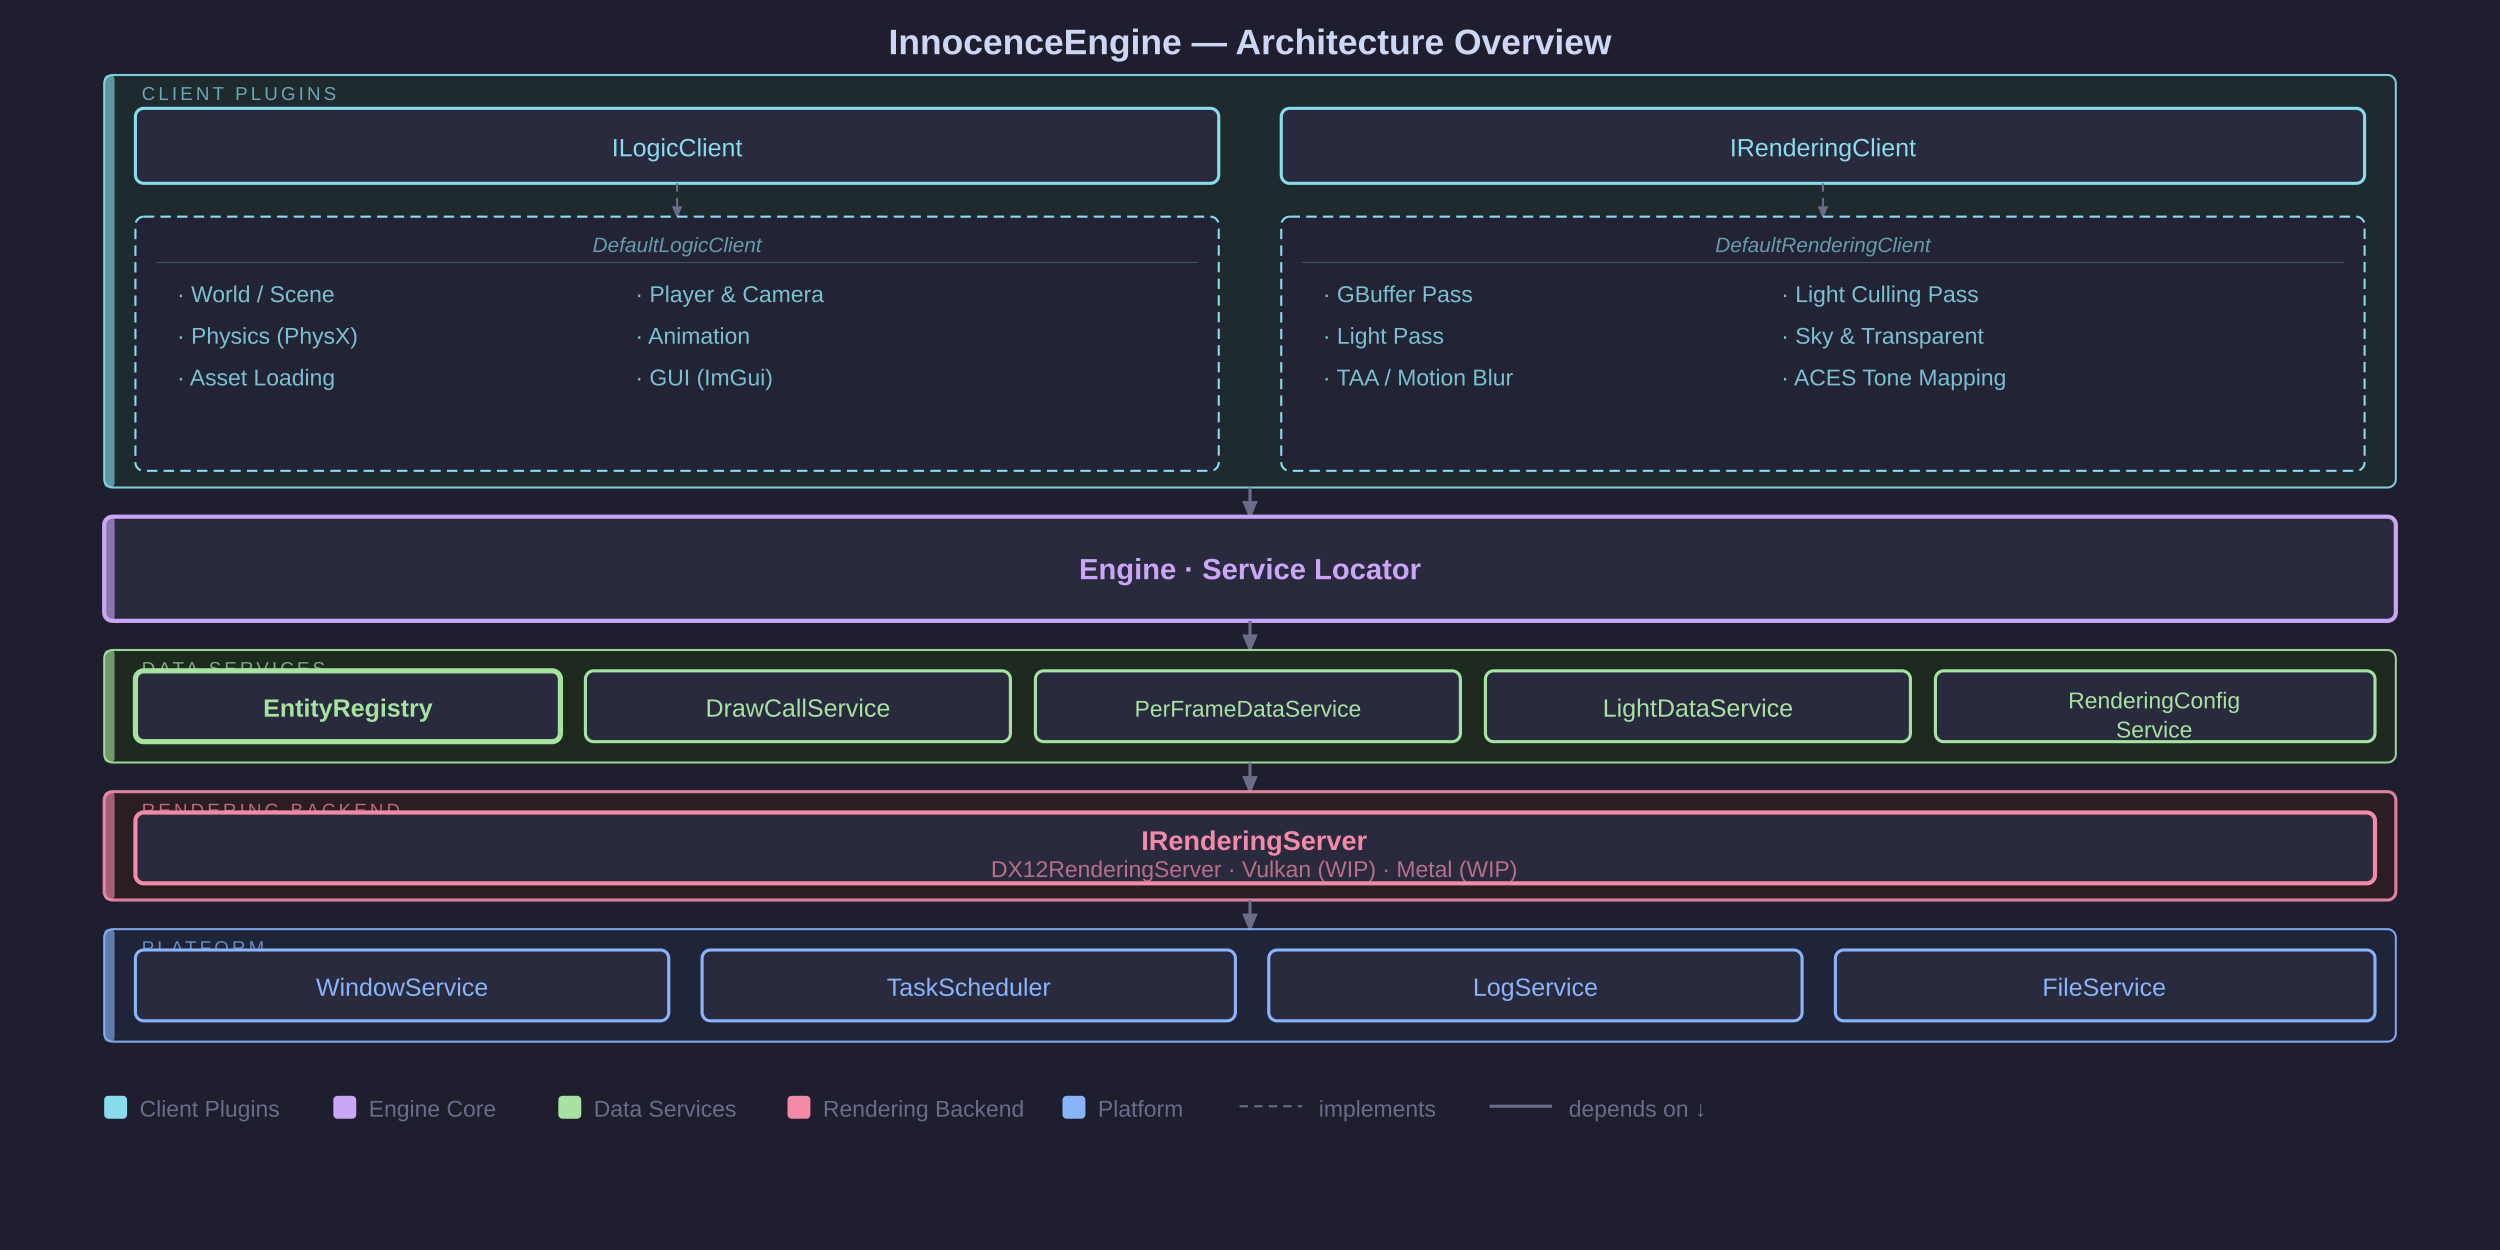
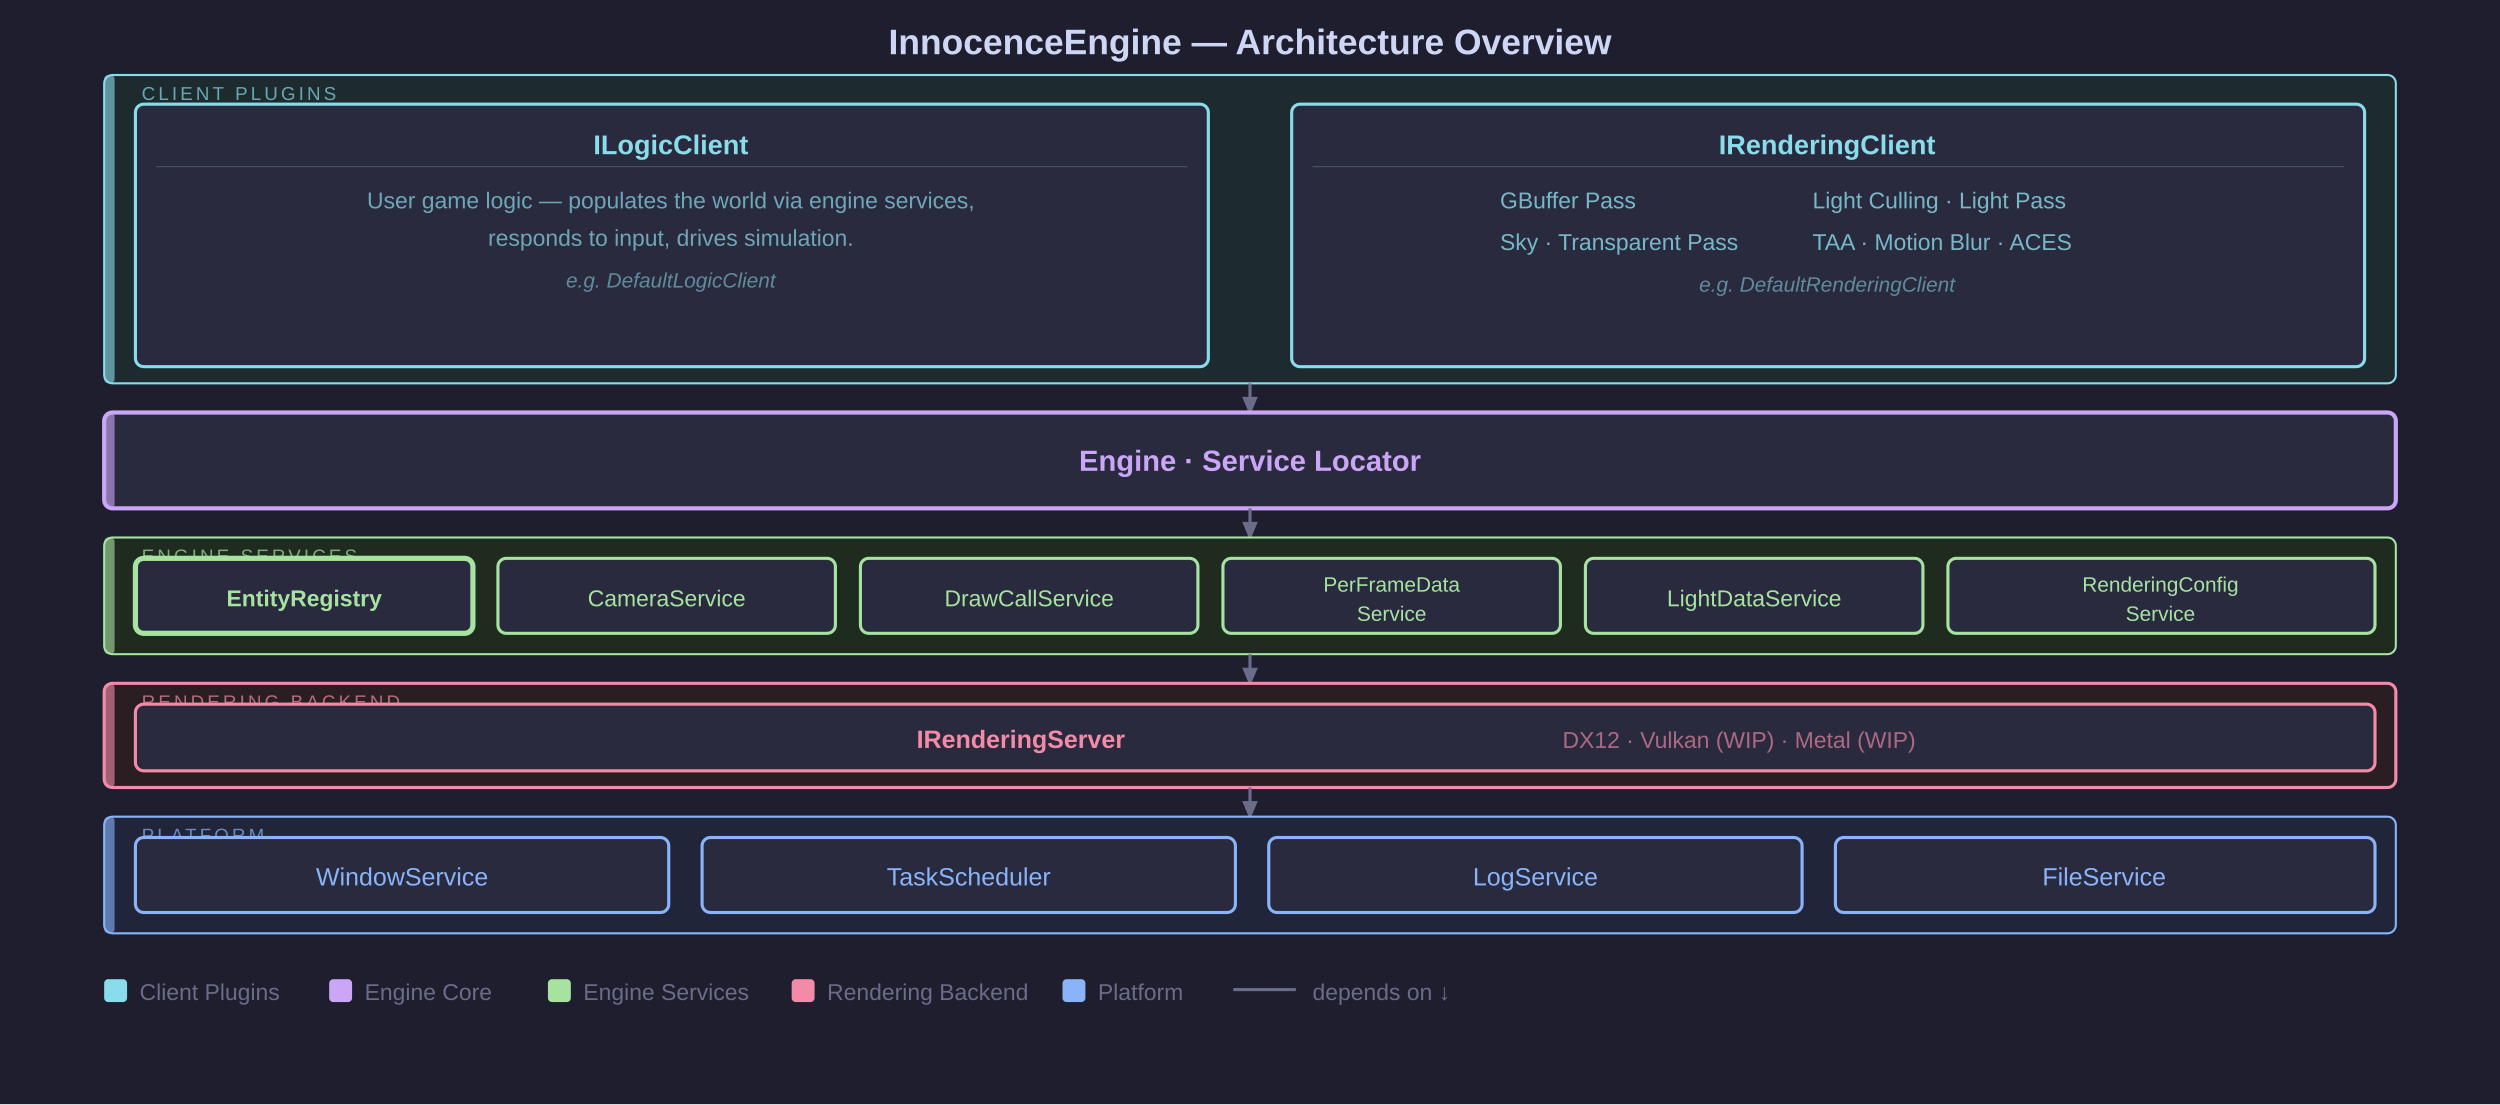
- <svg xmlns="http://www.w3.org/2000/svg" width="1200" height="600">
+ <svg xmlns="http://www.w3.org/2000/svg" width="1200" height="530">
  <defs>
    <marker id="arr" markerWidth="7" markerHeight="7" refX="5" refY="3" orient="auto">
      <path d="M0,0.5 L0,5.5 L6,3 z" fill="#6b6b8a" />
    </marker>
  </defs>
-   <rect width="1200" height="600" fill="#1e1e2e" />
+   <rect width="1200" height="530" fill="#1e1e2e" />
  <text x="600" y="26" text-anchor="middle" fill="#cdd6f4" font-family="'Segoe UI',Arial,sans-serif" font-size="17" font-weight="600">
    InnocenceEngine — Architecture Overview
  </text>
-   <rect x="50" y="36" width="1100" height="198" rx="4" fill="#1e2b2e" stroke="#89dceb" stroke-width="1" opacity="0.9" />
-   <rect x="50" y="36" width="5" height="198" rx="2" fill="#89dceb" opacity="0.6" />
+   <rect x="50" y="36" width="1100" height="148" rx="4" fill="#1e2b2e" stroke="#89dceb" stroke-width="1" />
+   <rect x="50" y="36" width="5" height="148" rx="2" fill="#89dceb" opacity="0.6" />
  <text x="68" y="48" fill="#89dceb" font-family="'Segoe UI',Arial,sans-serif" font-size="9" letter-spacing="1.5" opacity="0.7">CLIENT PLUGINS</text>
-   <rect x="65" y="52" width="520" height="36" rx="4" fill="#2a2a3e" stroke="#89dceb" stroke-width="1.5" />
-   <text x="325" y="75" text-anchor="middle" fill="#89dceb" font-family="'Segoe UI',Arial,sans-serif" font-size="12">ILogicClient</text>
-   <rect x="615" y="52" width="520" height="36" rx="4" fill="#2a2a3e" stroke="#89dceb" stroke-width="1.5" />
-   <text x="875" y="75" text-anchor="middle" fill="#89dceb" font-family="'Segoe UI',Arial,sans-serif" font-size="12">IRenderingClient</text>
-   <line x1="325" y1="88" x2="325" y2="104" stroke="#6b6b8a" stroke-width="1" stroke-dasharray="4,3" marker-end="url(#arr)" />
-   <line x1="875" y1="88" x2="875" y2="104" stroke="#6b6b8a" stroke-width="1" stroke-dasharray="4,3" marker-end="url(#arr)" />
-   <rect x="65" y="104" width="520" height="122" rx="4" fill="#232336" stroke="#89dceb" stroke-width="1" stroke-dasharray="5,3" />
-   <text x="325" y="121" text-anchor="middle" fill="#89dceb" opacity="0.65" font-family="'Segoe UI',Arial,sans-serif" font-size="10" font-style="italic">DefaultLogicClient</text>
-   <line x1="75" y1="126" x2="575" y2="126" stroke="#89dceb" stroke-width="0.5" opacity="0.25" />
-   <text x="85" y="145" fill="#89dceb" opacity="0.85" font-family="'Segoe UI',Arial,sans-serif" font-size="11">·  World / Scene</text>
-   <text x="305" y="145" fill="#89dceb" opacity="0.85" font-family="'Segoe UI',Arial,sans-serif" font-size="11">·  Player &amp; Camera</text>
-   <text x="85" y="165" fill="#89dceb" opacity="0.85" font-family="'Segoe UI',Arial,sans-serif" font-size="11">·  Physics (PhysX)</text>
-   <text x="305" y="165" fill="#89dceb" opacity="0.85" font-family="'Segoe UI',Arial,sans-serif" font-size="11">·  Animation</text>
-   <text x="85" y="185" fill="#89dceb" opacity="0.85" font-family="'Segoe UI',Arial,sans-serif" font-size="11">·  Asset Loading</text>
-   <text x="305" y="185" fill="#89dceb" opacity="0.85" font-family="'Segoe UI',Arial,sans-serif" font-size="11">·  GUI (ImGui)</text>
-   <rect x="615" y="104" width="520" height="122" rx="4" fill="#232336" stroke="#89dceb" stroke-width="1" stroke-dasharray="5,3" />
-   <text x="875" y="121" text-anchor="middle" fill="#89dceb" opacity="0.65" font-family="'Segoe UI',Arial,sans-serif" font-size="10" font-style="italic">DefaultRenderingClient</text>
-   <line x1="625" y1="126" x2="1125" y2="126" stroke="#89dceb" stroke-width="0.5" opacity="0.25" />
-   <text x="635" y="145" fill="#89dceb" opacity="0.85" font-family="'Segoe UI',Arial,sans-serif" font-size="11">·  GBuffer Pass</text>
-   <text x="855" y="145" fill="#89dceb" opacity="0.85" font-family="'Segoe UI',Arial,sans-serif" font-size="11">·  Light Culling Pass</text>
-   <text x="635" y="165" fill="#89dceb" opacity="0.85" font-family="'Segoe UI',Arial,sans-serif" font-size="11">·  Light Pass</text>
-   <text x="855" y="165" fill="#89dceb" opacity="0.85" font-family="'Segoe UI',Arial,sans-serif" font-size="11">·  Sky &amp; Transparent</text>
-   <text x="635" y="185" fill="#89dceb" opacity="0.85" font-family="'Segoe UI',Arial,sans-serif" font-size="11">·  TAA / Motion Blur</text>
-   <text x="855" y="185" fill="#89dceb" opacity="0.85" font-family="'Segoe UI',Arial,sans-serif" font-size="11">·  ACES Tone Mapping</text>
-   <line x1="600" y1="234" x2="600" y2="248" stroke="#6b6b8a" stroke-width="1.5" marker-end="url(#arr)" />
-   <rect x="50" y="248" width="1100" height="50" rx="4" fill="#2a2a3e" stroke="#cba6f7" stroke-width="2" />
-   <rect x="50" y="248" width="5" height="50" rx="2" fill="#cba6f7" opacity="0.6" />
-   <text x="600" y="278" text-anchor="middle" fill="#cba6f7" font-family="'Segoe UI',Arial,sans-serif" font-size="14" font-weight="700">
+   <rect x="65" y="50" width="515" height="126" rx="4" fill="#2a2a3e" stroke="#89dceb" stroke-width="1.5" />
+   <text x="322" y="74" text-anchor="middle" fill="#89dceb" font-family="'Segoe UI',Arial,sans-serif" font-size="13" font-weight="600">ILogicClient</text>
+   <line x1="75" y1="80" x2="570" y2="80" stroke="#89dceb" stroke-width="0.5" opacity="0.25" />
+   <text x="322" y="100" text-anchor="middle" fill="#89dceb" opacity="0.7" font-family="'Segoe UI',Arial,sans-serif" font-size="11">User game logic — populates the world via engine services,</text>
+   <text x="322" y="118" text-anchor="middle" fill="#89dceb" opacity="0.7" font-family="'Segoe UI',Arial,sans-serif" font-size="11">responds to input, drives simulation.</text>
+   <text x="322" y="138" text-anchor="middle" fill="#89dceb" opacity="0.55" font-family="'Segoe UI',Arial,sans-serif" font-size="10" font-style="italic">e.g. DefaultLogicClient</text>
+   <rect x="620" y="50" width="515" height="126" rx="4" fill="#2a2a3e" stroke="#89dceb" stroke-width="1.5" />
+   <text x="877" y="74" text-anchor="middle" fill="#89dceb" font-family="'Segoe UI',Arial,sans-serif" font-size="13" font-weight="600">IRenderingClient</text>
+   <line x1="630" y1="80" x2="1125" y2="80" stroke="#89dceb" stroke-width="0.5" opacity="0.25" />
+   <text x="720" y="100" fill="#89dceb" opacity="0.8" font-family="'Segoe UI',Arial,sans-serif" font-size="11">GBuffer Pass</text>
+   <text x="870" y="100" fill="#89dceb" opacity="0.8" font-family="'Segoe UI',Arial,sans-serif" font-size="11">Light Culling  ·  Light Pass</text>
+   <text x="720" y="120" fill="#89dceb" opacity="0.8" font-family="'Segoe UI',Arial,sans-serif" font-size="11">Sky  ·  Transparent Pass</text>
+   <text x="870" y="120" fill="#89dceb" opacity="0.8" font-family="'Segoe UI',Arial,sans-serif" font-size="11">TAA  ·  Motion Blur  ·  ACES</text>
+   <text x="877" y="140" text-anchor="middle" fill="#89dceb" opacity="0.55" font-family="'Segoe UI',Arial,sans-serif" font-size="10" font-style="italic">e.g. DefaultRenderingClient</text>
+   <line x1="600" y1="184" x2="600" y2="198" stroke="#6b6b8a" stroke-width="1.5" marker-end="url(#arr)" />
+   <rect x="50" y="198" width="1100" height="46" rx="4" fill="#2a2a3e" stroke="#cba6f7" stroke-width="2" />
+   <rect x="50" y="198" width="5" height="46" rx="2" fill="#cba6f7" opacity="0.6" />
+   <text x="600" y="226" text-anchor="middle" fill="#cba6f7" font-family="'Segoe UI',Arial,sans-serif" font-size="14" font-weight="700">
    Engine  ·  Service Locator
  </text>
-   <line x1="600" y1="298" x2="600" y2="312" stroke="#6b6b8a" stroke-width="1.5" marker-end="url(#arr)" />
-   <rect x="50" y="312" width="1100" height="54" rx="4" fill="#1e2b1e" stroke="#a6e3a1" stroke-width="1" opacity="0.9" />
-   <rect x="50" y="312" width="5" height="54" rx="2" fill="#a6e3a1" opacity="0.6" />
-   <text x="68" y="324" fill="#a6e3a1" font-family="'Segoe UI',Arial,sans-serif" font-size="9" letter-spacing="1.5" opacity="0.7">DATA SERVICES</text>
-   <rect x="65" y="322" width="204" height="34" rx="4" fill="#2a2a3e" stroke="#a6e3a1" stroke-width="2.5" />
-   <text x="167" y="344" text-anchor="middle" fill="#a6e3a1" font-family="'Segoe UI',Arial,sans-serif" font-size="12" font-weight="700">EntityRegistry</text>
-   <rect x="281" y="322" width="204" height="34" rx="4" fill="#2a2a3e" stroke="#a6e3a1" stroke-width="1.5" />
-   <text x="383" y="344" text-anchor="middle" fill="#a6e3a1" font-family="'Segoe UI',Arial,sans-serif" font-size="12">DrawCallService</text>
-   <rect x="497" y="322" width="204" height="34" rx="4" fill="#2a2a3e" stroke="#a6e3a1" stroke-width="1.5" />
-   <text x="599" y="344" text-anchor="middle" fill="#a6e3a1" font-family="'Segoe UI',Arial,sans-serif" font-size="11">PerFrameDataService</text>
-   <rect x="713" y="322" width="204" height="34" rx="4" fill="#2a2a3e" stroke="#a6e3a1" stroke-width="1.5" />
-   <text x="815" y="344" text-anchor="middle" fill="#a6e3a1" font-family="'Segoe UI',Arial,sans-serif" font-size="12">LightDataService</text>
-   <rect x="929" y="322" width="211" height="34" rx="4" fill="#2a2a3e" stroke="#a6e3a1" stroke-width="1.5" />
-   <text x="1034" y="340" text-anchor="middle" fill="#a6e3a1" font-family="'Segoe UI',Arial,sans-serif" font-size="11">RenderingConfig</text>
-   <text x="1034" y="354" text-anchor="middle" fill="#a6e3a1" font-family="'Segoe UI',Arial,sans-serif" font-size="11">Service</text>
-   <line x1="600" y1="366" x2="600" y2="380" stroke="#6b6b8a" stroke-width="1.5" marker-end="url(#arr)" />
-   <rect x="50" y="380" width="1100" height="52" rx="4" fill="#2b1e22" stroke="#f38ba8" stroke-width="1.5" opacity="0.9" />
-   <rect x="50" y="380" width="5" height="52" rx="2" fill="#f38ba8" opacity="0.6" />
-   <text x="68" y="392" fill="#f38ba8" font-family="'Segoe UI',Arial,sans-serif" font-size="9" letter-spacing="1.5" opacity="0.7">RENDERING BACKEND</text>
-   <rect x="65" y="390" width="1075" height="34" rx="4" fill="#2a2a3e" stroke="#f38ba8" stroke-width="2" />
-   <text x="602" y="408" text-anchor="middle" fill="#f38ba8" font-family="'Segoe UI',Arial,sans-serif" font-size="13" font-weight="700">IRenderingServer</text>
-   <text x="602" y="421" text-anchor="middle" fill="#f38ba8" opacity="0.7" font-family="'Segoe UI',Arial,sans-serif" font-size="11">DX12RenderingServer  ·  Vulkan (WIP)  ·  Metal (WIP)</text>
-   <line x1="600" y1="432" x2="600" y2="446" stroke="#6b6b8a" stroke-width="1.5" marker-end="url(#arr)" />
-   <rect x="50" y="446" width="1100" height="54" rx="4" fill="#20253a" stroke="#89b4fa" stroke-width="1" opacity="0.9" />
-   <rect x="50" y="446" width="5" height="54" rx="2" fill="#89b4fa" opacity="0.6" />
-   <text x="68" y="458" fill="#89b4fa" font-family="'Segoe UI',Arial,sans-serif" font-size="9" letter-spacing="1.5" opacity="0.7">PLATFORM</text>
-   <rect x="65" y="456" width="256" height="34" rx="4" fill="#2a2a3e" stroke="#89b4fa" stroke-width="1.5" />
-   <text x="193" y="478" text-anchor="middle" fill="#89b4fa" font-family="'Segoe UI',Arial,sans-serif" font-size="12">WindowService</text>
-   <rect x="337" y="456" width="256" height="34" rx="4" fill="#2a2a3e" stroke="#89b4fa" stroke-width="1.5" />
-   <text x="465" y="478" text-anchor="middle" fill="#89b4fa" font-family="'Segoe UI',Arial,sans-serif" font-size="12">TaskScheduler</text>
-   <rect x="609" y="456" width="256" height="34" rx="4" fill="#2a2a3e" stroke="#89b4fa" stroke-width="1.5" />
-   <text x="737" y="478" text-anchor="middle" fill="#89b4fa" font-family="'Segoe UI',Arial,sans-serif" font-size="12">LogService</text>
-   <rect x="881" y="456" width="259" height="34" rx="4" fill="#2a2a3e" stroke="#89b4fa" stroke-width="1.5" />
-   <text x="1010" y="478" text-anchor="middle" fill="#89b4fa" font-family="'Segoe UI',Arial,sans-serif" font-size="12">FileService</text>
-   <rect x="50" y="526" width="11" height="11" rx="2" fill="#89dceb" />
-   <text x="67" y="536" fill="#6b6b8a" font-family="'Segoe UI',Arial,sans-serif" font-size="11">Client Plugins</text>
-   <rect x="160" y="526" width="11" height="11" rx="2" fill="#cba6f7" />
-   <text x="177" y="536" fill="#6b6b8a" font-family="'Segoe UI',Arial,sans-serif" font-size="11">Engine Core</text>
-   <rect x="268" y="526" width="11" height="11" rx="2" fill="#a6e3a1" />
-   <text x="285" y="536" fill="#6b6b8a" font-family="'Segoe UI',Arial,sans-serif" font-size="11">Data Services</text>
-   <rect x="378" y="526" width="11" height="11" rx="2" fill="#f38ba8" />
-   <text x="395" y="536" fill="#6b6b8a" font-family="'Segoe UI',Arial,sans-serif" font-size="11">Rendering Backend</text>
-   <rect x="510" y="526" width="11" height="11" rx="2" fill="#89b4fa" />
-   <text x="527" y="536" fill="#6b6b8a" font-family="'Segoe UI',Arial,sans-serif" font-size="11">Platform</text>
-   <line x1="595" y1="531" x2="625" y2="531" stroke="#6b6b8a" stroke-width="1" stroke-dasharray="4,3" />
-   <text x="633" y="536" fill="#6b6b8a" font-family="'Segoe UI',Arial,sans-serif" font-size="11">implements</text>
-   <line x1="715" y1="531" x2="745" y2="531" stroke="#6b6b8a" stroke-width="1.5" />
-   <text x="753" y="536" fill="#6b6b8a" font-family="'Segoe UI',Arial,sans-serif" font-size="11">depends on ↓</text>
+   <line x1="600" y1="244" x2="600" y2="258" stroke="#6b6b8a" stroke-width="1.5" marker-end="url(#arr)" />
+   <rect x="50" y="258" width="1100" height="56" rx="4" fill="#1e2b1e" stroke="#a6e3a1" stroke-width="1" />
+   <rect x="50" y="258" width="5" height="56" rx="2" fill="#a6e3a1" opacity="0.6" />
+   <text x="68" y="270" fill="#a6e3a1" font-family="'Segoe UI',Arial,sans-serif" font-size="9" letter-spacing="1.5" opacity="0.7">ENGINE SERVICES</text>
+   <rect x="65" y="268" width="162" height="36" rx="4" fill="#2a2a3e" stroke="#a6e3a1" stroke-width="2.5" />
+   <text x="146" y="291" text-anchor="middle" fill="#a6e3a1" font-family="'Segoe UI',Arial,sans-serif" font-size="11" font-weight="700">EntityRegistry</text>
+   <rect x="239" y="268" width="162" height="36" rx="4" fill="#2a2a3e" stroke="#a6e3a1" stroke-width="1.5" />
+   <text x="320" y="291" text-anchor="middle" fill="#a6e3a1" font-family="'Segoe UI',Arial,sans-serif" font-size="11">CameraService</text>
+   <rect x="413" y="268" width="162" height="36" rx="4" fill="#2a2a3e" stroke="#a6e3a1" stroke-width="1.5" />
+   <text x="494" y="291" text-anchor="middle" fill="#a6e3a1" font-family="'Segoe UI',Arial,sans-serif" font-size="11">DrawCallService</text>
+   <rect x="587" y="268" width="162" height="36" rx="4" fill="#2a2a3e" stroke="#a6e3a1" stroke-width="1.5" />
+   <text x="668" y="284" text-anchor="middle" fill="#a6e3a1" font-family="'Segoe UI',Arial,sans-serif" font-size="10">PerFrameData</text>
+   <text x="668" y="298" text-anchor="middle" fill="#a6e3a1" font-family="'Segoe UI',Arial,sans-serif" font-size="10">Service</text>
+   <rect x="761" y="268" width="162" height="36" rx="4" fill="#2a2a3e" stroke="#a6e3a1" stroke-width="1.5" />
+   <text x="842" y="291" text-anchor="middle" fill="#a6e3a1" font-family="'Segoe UI',Arial,sans-serif" font-size="11">LightDataService</text>
+   <rect x="935" y="268" width="205" height="36" rx="4" fill="#2a2a3e" stroke="#a6e3a1" stroke-width="1.5" />
+   <text x="1037" y="284" text-anchor="middle" fill="#a6e3a1" font-family="'Segoe UI',Arial,sans-serif" font-size="10">RenderingConfig</text>
+   <text x="1037" y="298" text-anchor="middle" fill="#a6e3a1" font-family="'Segoe UI',Arial,sans-serif" font-size="10">Service</text>
+   <line x1="600" y1="314" x2="600" y2="328" stroke="#6b6b8a" stroke-width="1.5" marker-end="url(#arr)" />
+   <rect x="50" y="328" width="1100" height="50" rx="4" fill="#2b1e22" stroke="#f38ba8" stroke-width="1.5" />
+   <rect x="50" y="328" width="5" height="50" rx="2" fill="#f38ba8" opacity="0.6" />
+   <text x="68" y="340" fill="#f38ba8" font-family="'Segoe UI',Arial,sans-serif" font-size="9" letter-spacing="1.5" opacity="0.7">RENDERING BACKEND</text>
+   <rect x="65" y="338" width="1075" height="32" rx="4" fill="#2a2a3e" stroke="#f38ba8" stroke-width="1.5" />
+   <text x="490" y="359" text-anchor="middle" fill="#f38ba8" font-family="'Segoe UI',Arial,sans-serif" font-size="12" font-weight="700">IRenderingServer</text>
+   <text x="750" y="359" fill="#f38ba8" opacity="0.65" font-family="'Segoe UI',Arial,sans-serif" font-size="11">DX12  ·  Vulkan (WIP)  ·  Metal (WIP)</text>
+   <line x1="600" y1="378" x2="600" y2="392" stroke="#6b6b8a" stroke-width="1.5" marker-end="url(#arr)" />
+   <rect x="50" y="392" width="1100" height="56" rx="4" fill="#20253a" stroke="#89b4fa" stroke-width="1" />
+   <rect x="50" y="392" width="5" height="56" rx="2" fill="#89b4fa" opacity="0.6" />
+   <text x="68" y="404" fill="#89b4fa" font-family="'Segoe UI',Arial,sans-serif" font-size="9" letter-spacing="1.5" opacity="0.7">PLATFORM</text>
+   <rect x="65" y="402" width="256" height="36" rx="4" fill="#2a2a3e" stroke="#89b4fa" stroke-width="1.5" />
+   <text x="193" y="425" text-anchor="middle" fill="#89b4fa" font-family="'Segoe UI',Arial,sans-serif" font-size="12">WindowService</text>
+   <rect x="337" y="402" width="256" height="36" rx="4" fill="#2a2a3e" stroke="#89b4fa" stroke-width="1.5" />
+   <text x="465" y="425" text-anchor="middle" fill="#89b4fa" font-family="'Segoe UI',Arial,sans-serif" font-size="12">TaskScheduler</text>
+   <rect x="609" y="402" width="256" height="36" rx="4" fill="#2a2a3e" stroke="#89b4fa" stroke-width="1.5" />
+   <text x="737" y="425" text-anchor="middle" fill="#89b4fa" font-family="'Segoe UI',Arial,sans-serif" font-size="12">LogService</text>
+   <rect x="881" y="402" width="259" height="36" rx="4" fill="#2a2a3e" stroke="#89b4fa" stroke-width="1.5" />
+   <text x="1010" y="425" text-anchor="middle" fill="#89b4fa" font-family="'Segoe UI',Arial,sans-serif" font-size="12">FileService</text>
+   <rect x="50" y="470" width="11" height="11" rx="2" fill="#89dceb" />
+   <text x="67" y="480" fill="#6b6b8a" font-family="'Segoe UI',Arial,sans-serif" font-size="11">Client Plugins</text>
+   <rect x="158" y="470" width="11" height="11" rx="2" fill="#cba6f7" />
+   <text x="175" y="480" fill="#6b6b8a" font-family="'Segoe UI',Arial,sans-serif" font-size="11">Engine Core</text>
+   <rect x="263" y="470" width="11" height="11" rx="2" fill="#a6e3a1" />
+   <text x="280" y="480" fill="#6b6b8a" font-family="'Segoe UI',Arial,sans-serif" font-size="11">Engine Services</text>
+   <rect x="380" y="470" width="11" height="11" rx="2" fill="#f38ba8" />
+   <text x="397" y="480" fill="#6b6b8a" font-family="'Segoe UI',Arial,sans-serif" font-size="11">Rendering Backend</text>
+   <rect x="510" y="470" width="11" height="11" rx="2" fill="#89b4fa" />
+   <text x="527" y="480" fill="#6b6b8a" font-family="'Segoe UI',Arial,sans-serif" font-size="11">Platform</text>
+   <line x1="592" y1="475" x2="622" y2="475" stroke="#6b6b8a" stroke-width="1.5" />
+   <text x="630" y="480" fill="#6b6b8a" font-family="'Segoe UI',Arial,sans-serif" font-size="11">depends on ↓</text>
</svg>
